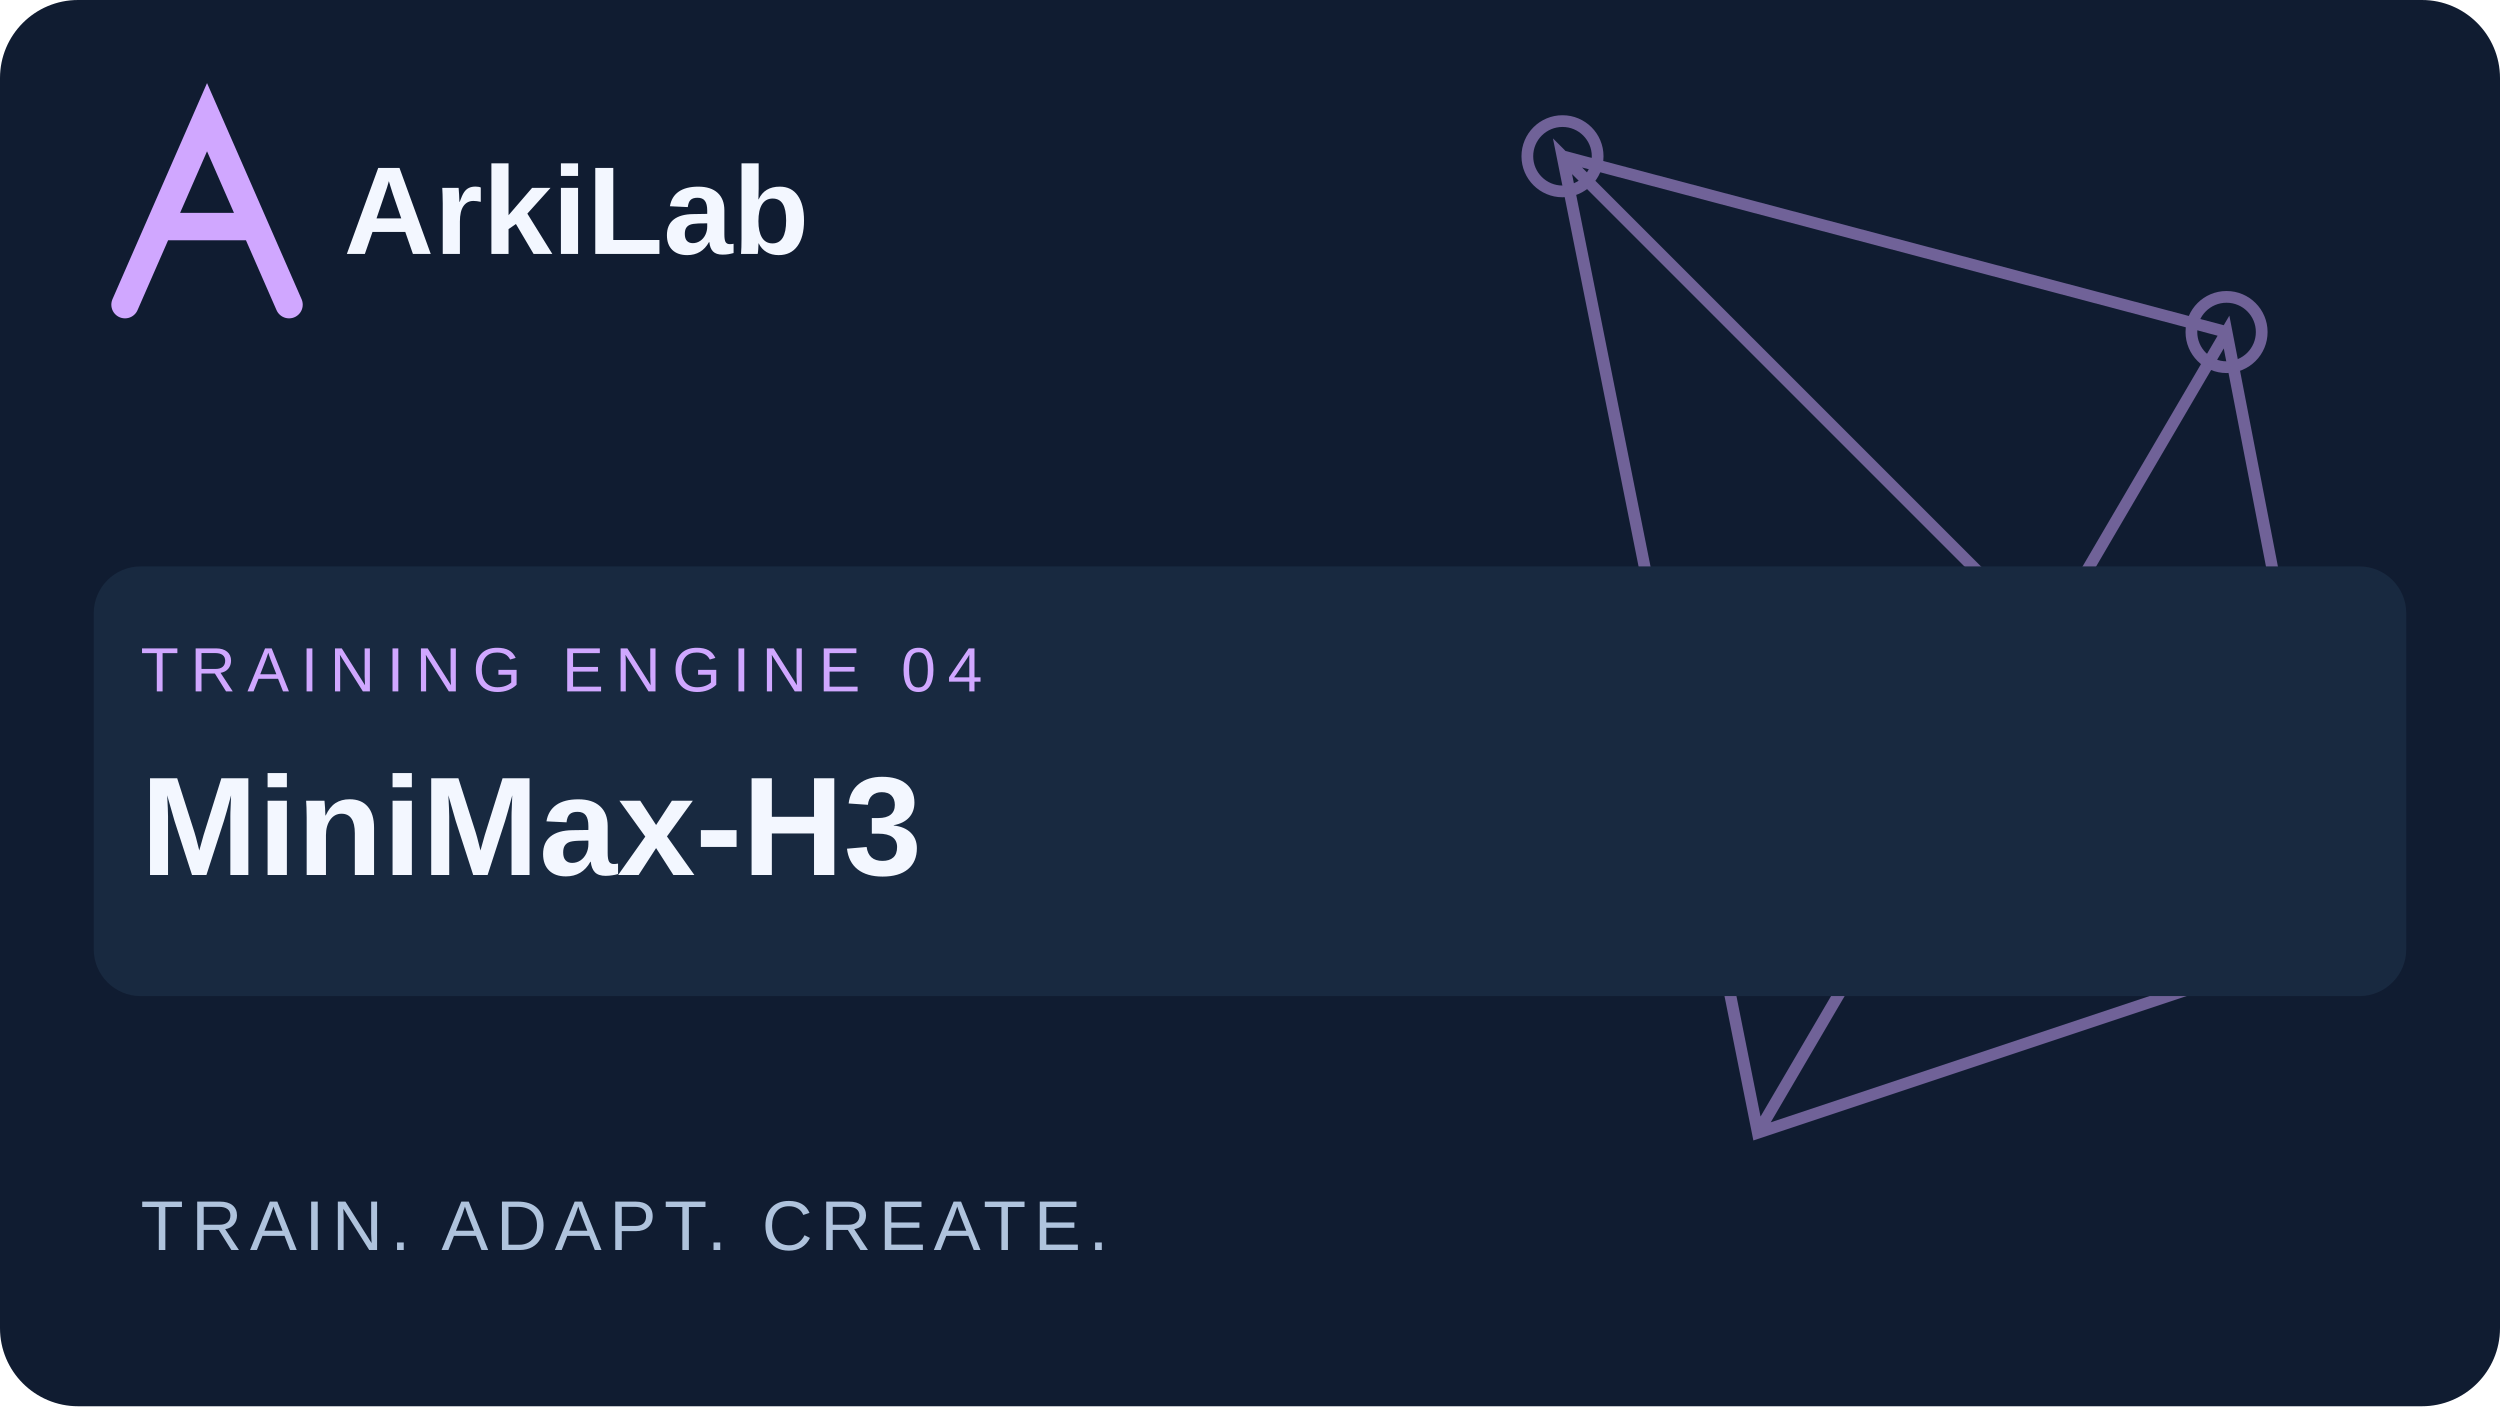
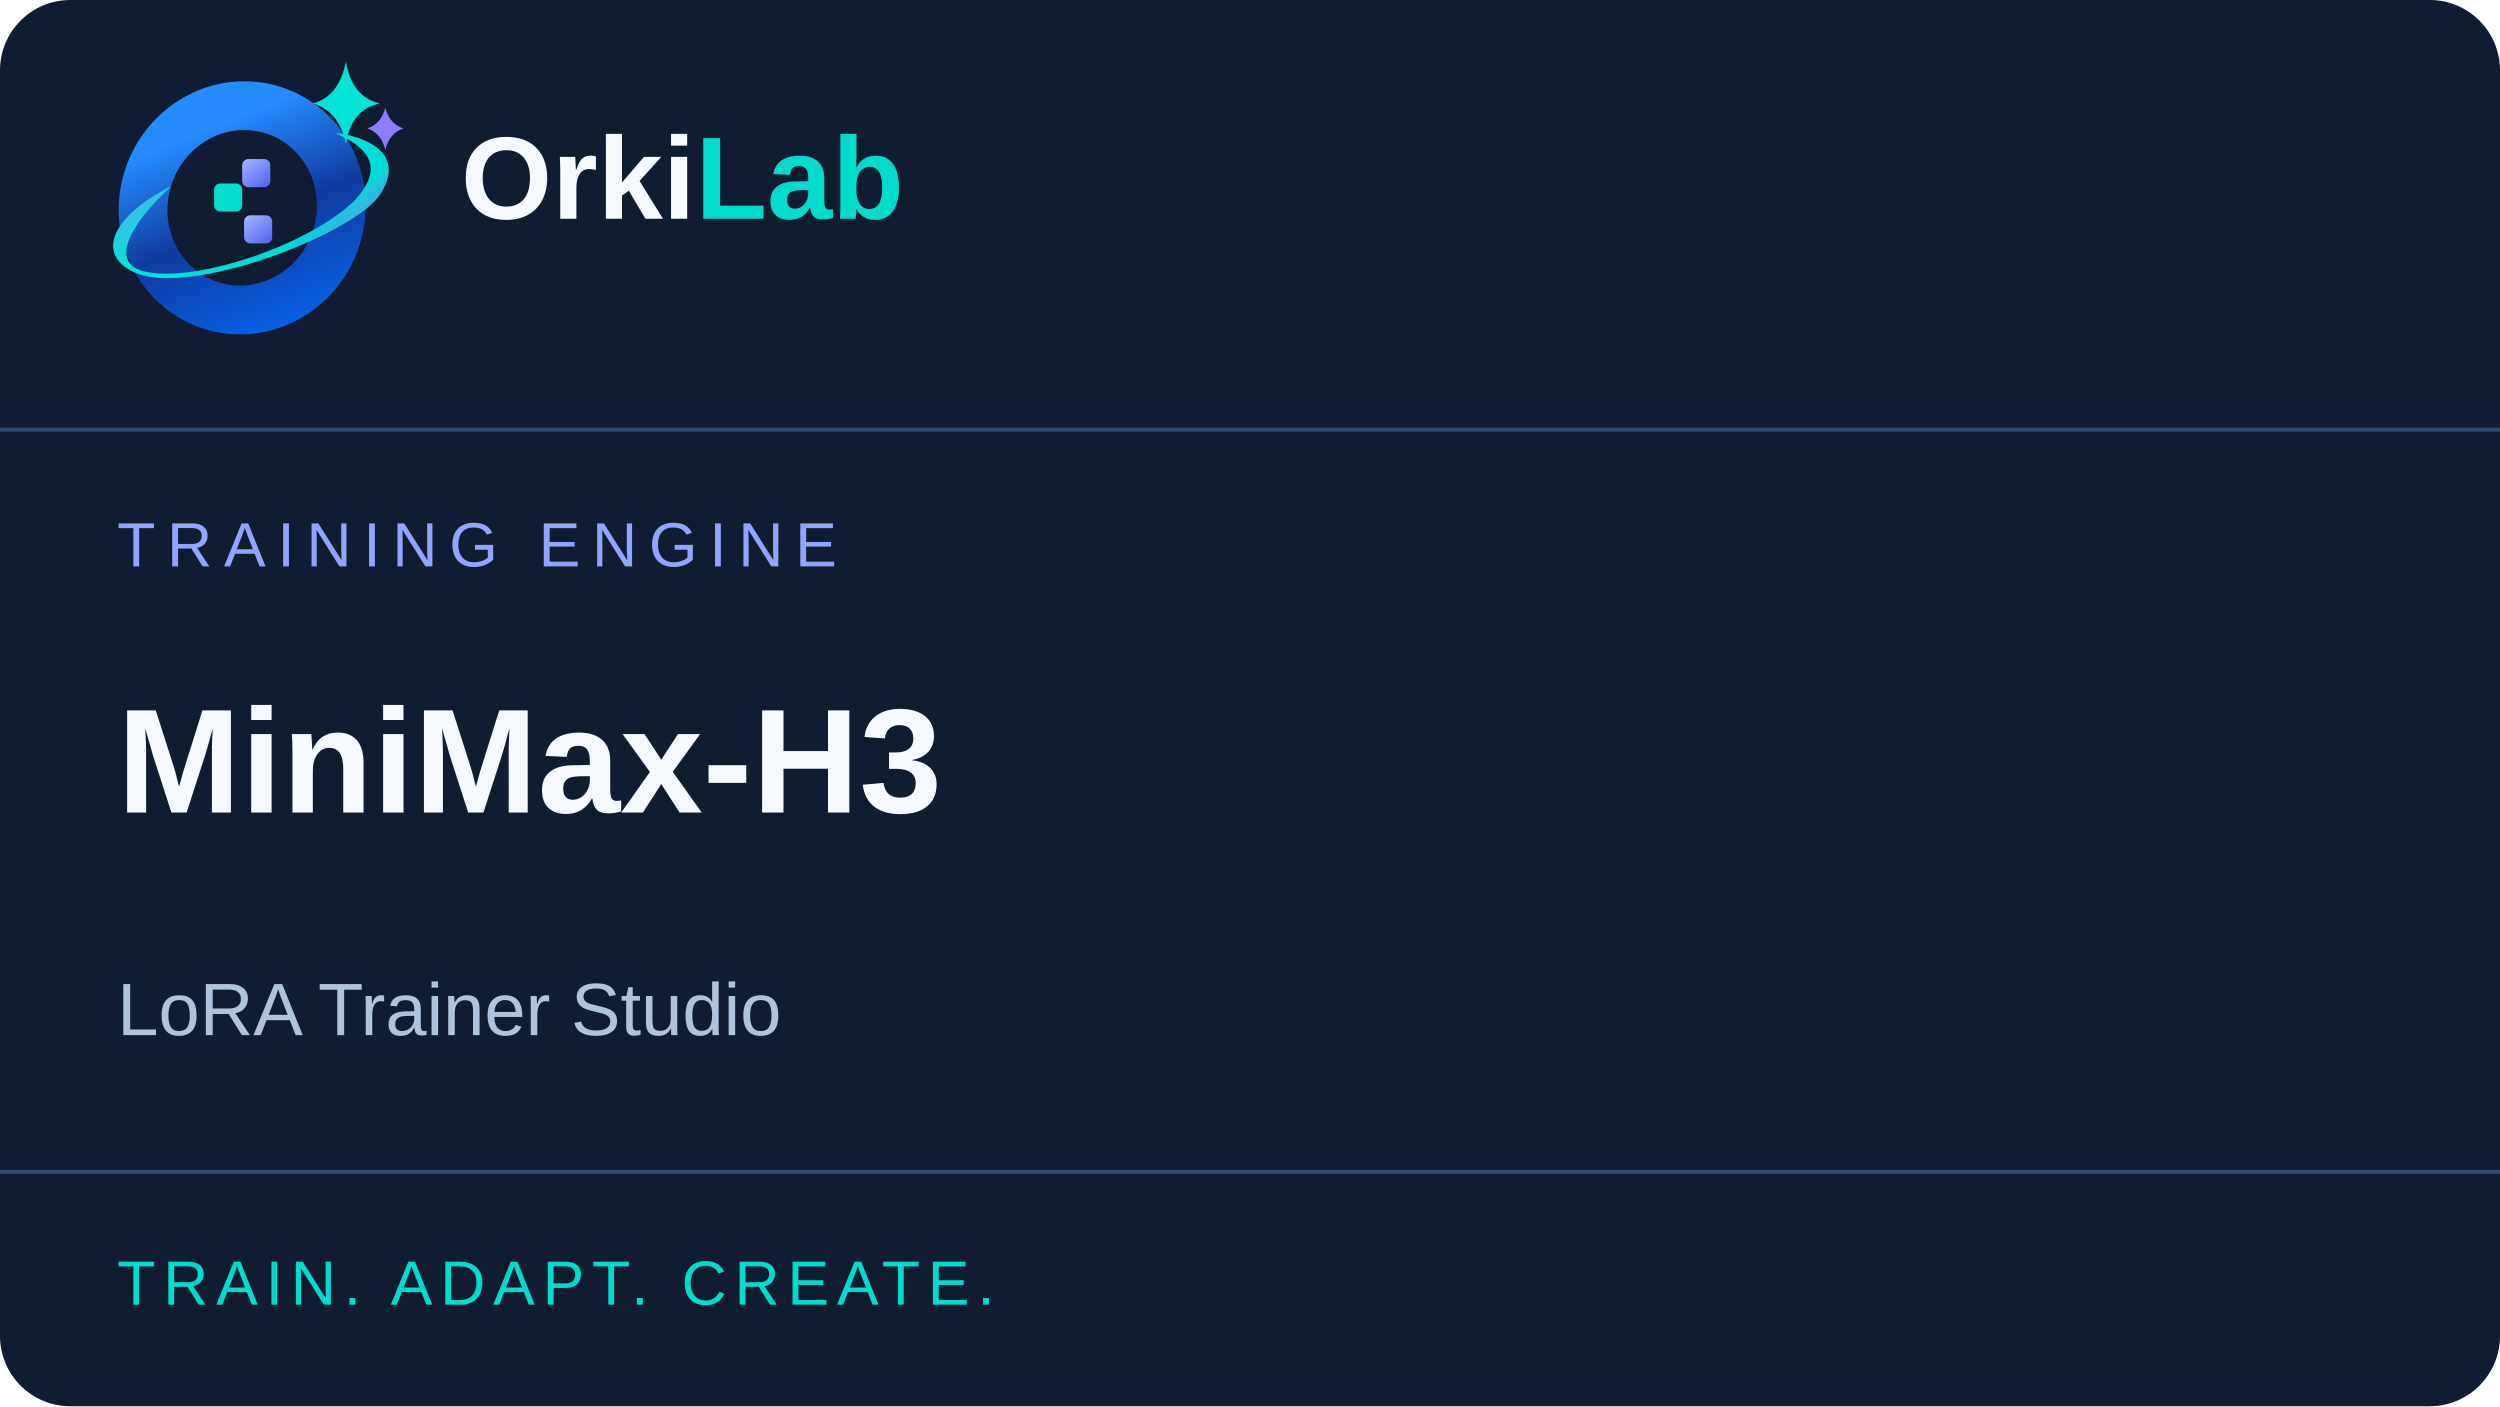
<svg xmlns="http://www.w3.org/2000/svg" viewBox="0 0 640 360">
-   <rect width="640" height="360" rx="20" fill="#101C31" />
-   <g stroke="#D0A7FF" fill="none" stroke-width="3" opacity=".5">
-     <path d="M400 40 570 85 600 240 450 290 400 40 600 240 570 85 450 290" />
-     <circle cx="400" cy="40" r="9" />
-     <circle cx="570" cy="85" r="9" />
-     <circle cx="600" cy="240" r="9" />
+   <rect width="640" height="360" rx="18" fill="#101C31" />
+   <path d="M0 110H640M0 300H640" stroke="#304B70" />
+   <g transform="translate(22 10) scale(.16)">
+     <defs>
+       <linearGradient id="bg" x2="1" y2="1">
+         <stop stop-color="#070D25" />
+         <stop offset="1" stop-color="#101E3C" />
+       </linearGradient>
+       <linearGradient id="ring" x1=".2" y1=".2" x2=".85" y2="1">
+         <stop stop-color="#258BFF" />
+         <stop offset=".48" stop-color="#103B9F" />
+         <stop offset="1" stop-color="#075FE2" />
+       </linearGradient>
+       <linearGradient id="orbit" x2="1" y2=".65">
+         <stop stop-color="#9683FF" />
+         <stop offset=".46" stop-color="#00E5D8" />
+         <stop offset=".8" stop-color="#00DAD6" />
+         <stop offset="1" stop-color="#8B79F7" />
+       </linearGradient>
+       <linearGradient id="tile" x2=".8" y2="1">
+         <stop stop-color="#A6B6FF" />
+         <stop offset="1" stop-color="#526BF1" />
+       </linearGradient>
+       <pattern id="grid" width="40" height="40" patternUnits="userSpaceOnUse">
+         <path d="M40 0H0V40" stroke="#8FB7E0" stroke-opacity=".055" fill="none" />
+       </pattern>
+     </defs>
+     <g>
+       <ellipse cx="250" cy="270" rx="158" ry="164" transform="rotate(18 250 270)" fill="none" stroke="url(#ring)" stroke-width="78" />
+       <rect x="250" y="192" width="45" height="45" rx="10" fill="url(#tile)" />
+       <rect x="205" y="231" width="45" height="45" rx="10" fill="#05DCCB" />
+       <rect x="253" y="282" width="45" height="45" rx="10" fill="url(#tile)" />
+       <path d="M137 235C43 282 14 344 77 373C165 414 425 313 469 251C510 192 464 158 398 150C468 180 468 216 431 257C361 328 172 393 90 371C35 354 78 289 137 235Z" fill="url(#orbit)" />
+       <path d="M416 36Q425 92 470 103Q424 113 416 168Q405 115 363 103Q405 92 416 36Z" fill="#00E4D8" />
+       <path d="M479 110Q486 136 508 143Q486 150 479 177Q472 150 450 143Q472 136 479 110Z" fill="#8E7CFB" />
+     </g>
  </g>
-   <path d="M32 78 53 30 74 78M42 58H64" stroke="#D0A7FF" stroke-width="7" fill="none" stroke-linecap="round" />
-   <text x="88" y="65" fill="#F3F7FF" font-family="Arial,sans-serif" font-size="32" font-weight="bold">ArkiLab</text>
-   <rect x="24" y="145" width="592" height="110" rx="12" fill="#182940" />
-   <text x="36" y="177" fill="#D0A7FF" font-family="Arial,sans-serif" font-size="16" letter-spacing="3">TRAINING ENGINE 04</text>
-   <text x="36" y="224" fill="#F3F7FF" font-family="Arial,sans-serif" font-size="36" font-weight="bold">MiniMax-H3</text>
-   <text x="36" y="320" fill="#AFC3DD" font-family="Arial,sans-serif" font-size="18" letter-spacing="2">TRAIN. ADAPT. CREATE.</text>
+   <text x="118" y="56" font-family="Arial,sans-serif" font-size="30" font-weight="bold" fill="#F6F9FF">Orki<tspan fill="#00DBCE">Lab</tspan>
+   </text>
+   <g font-family="Arial,sans-serif">
+     <text x="30" y="145" font-size="16" letter-spacing="3" fill="#91A5FF">TRAINING ENGINE</text>
+     <text x="30" y="208" font-size="38" font-weight="bold" fill="#F6F9FF">MiniMax-H3</text>
+     <text x="30" y="265" font-size="19" fill="#AFC3DD">LoRA Trainer Studio</text>
+     <text x="30" y="334" font-size="16" letter-spacing="2" fill="#00DBCE">TRAIN. ADAPT. CREATE.</text>
+   </g>
</svg>
